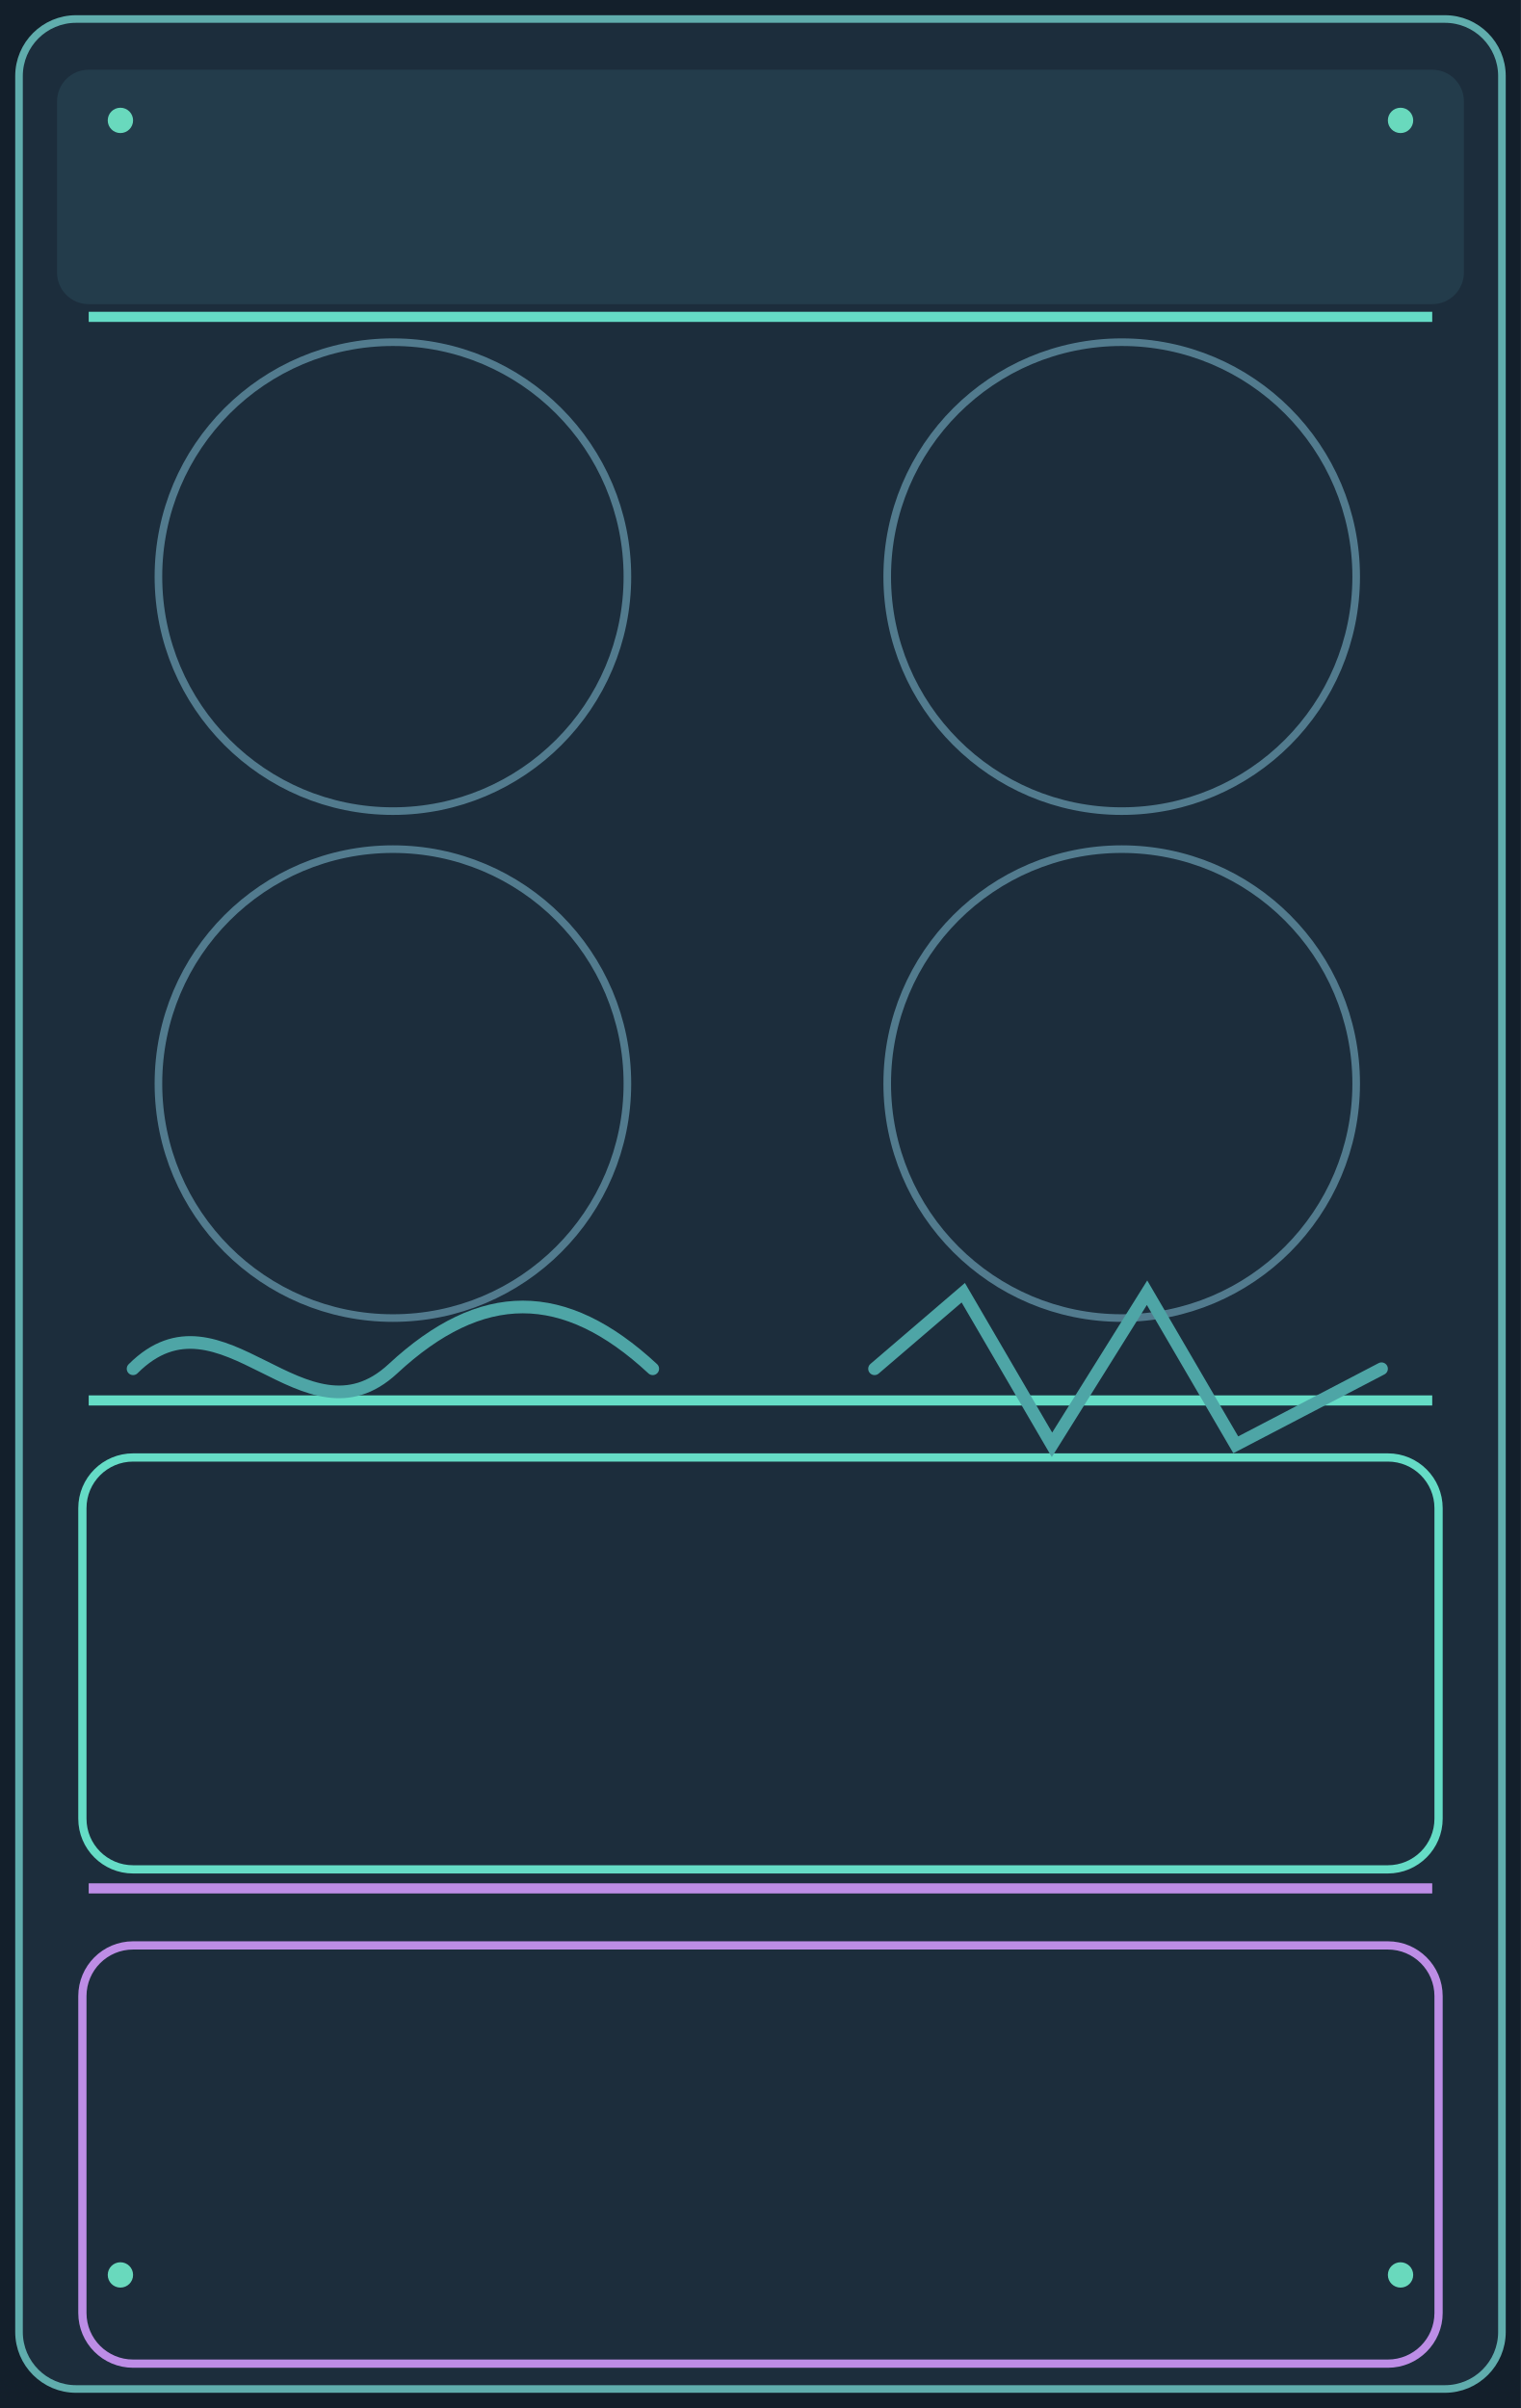
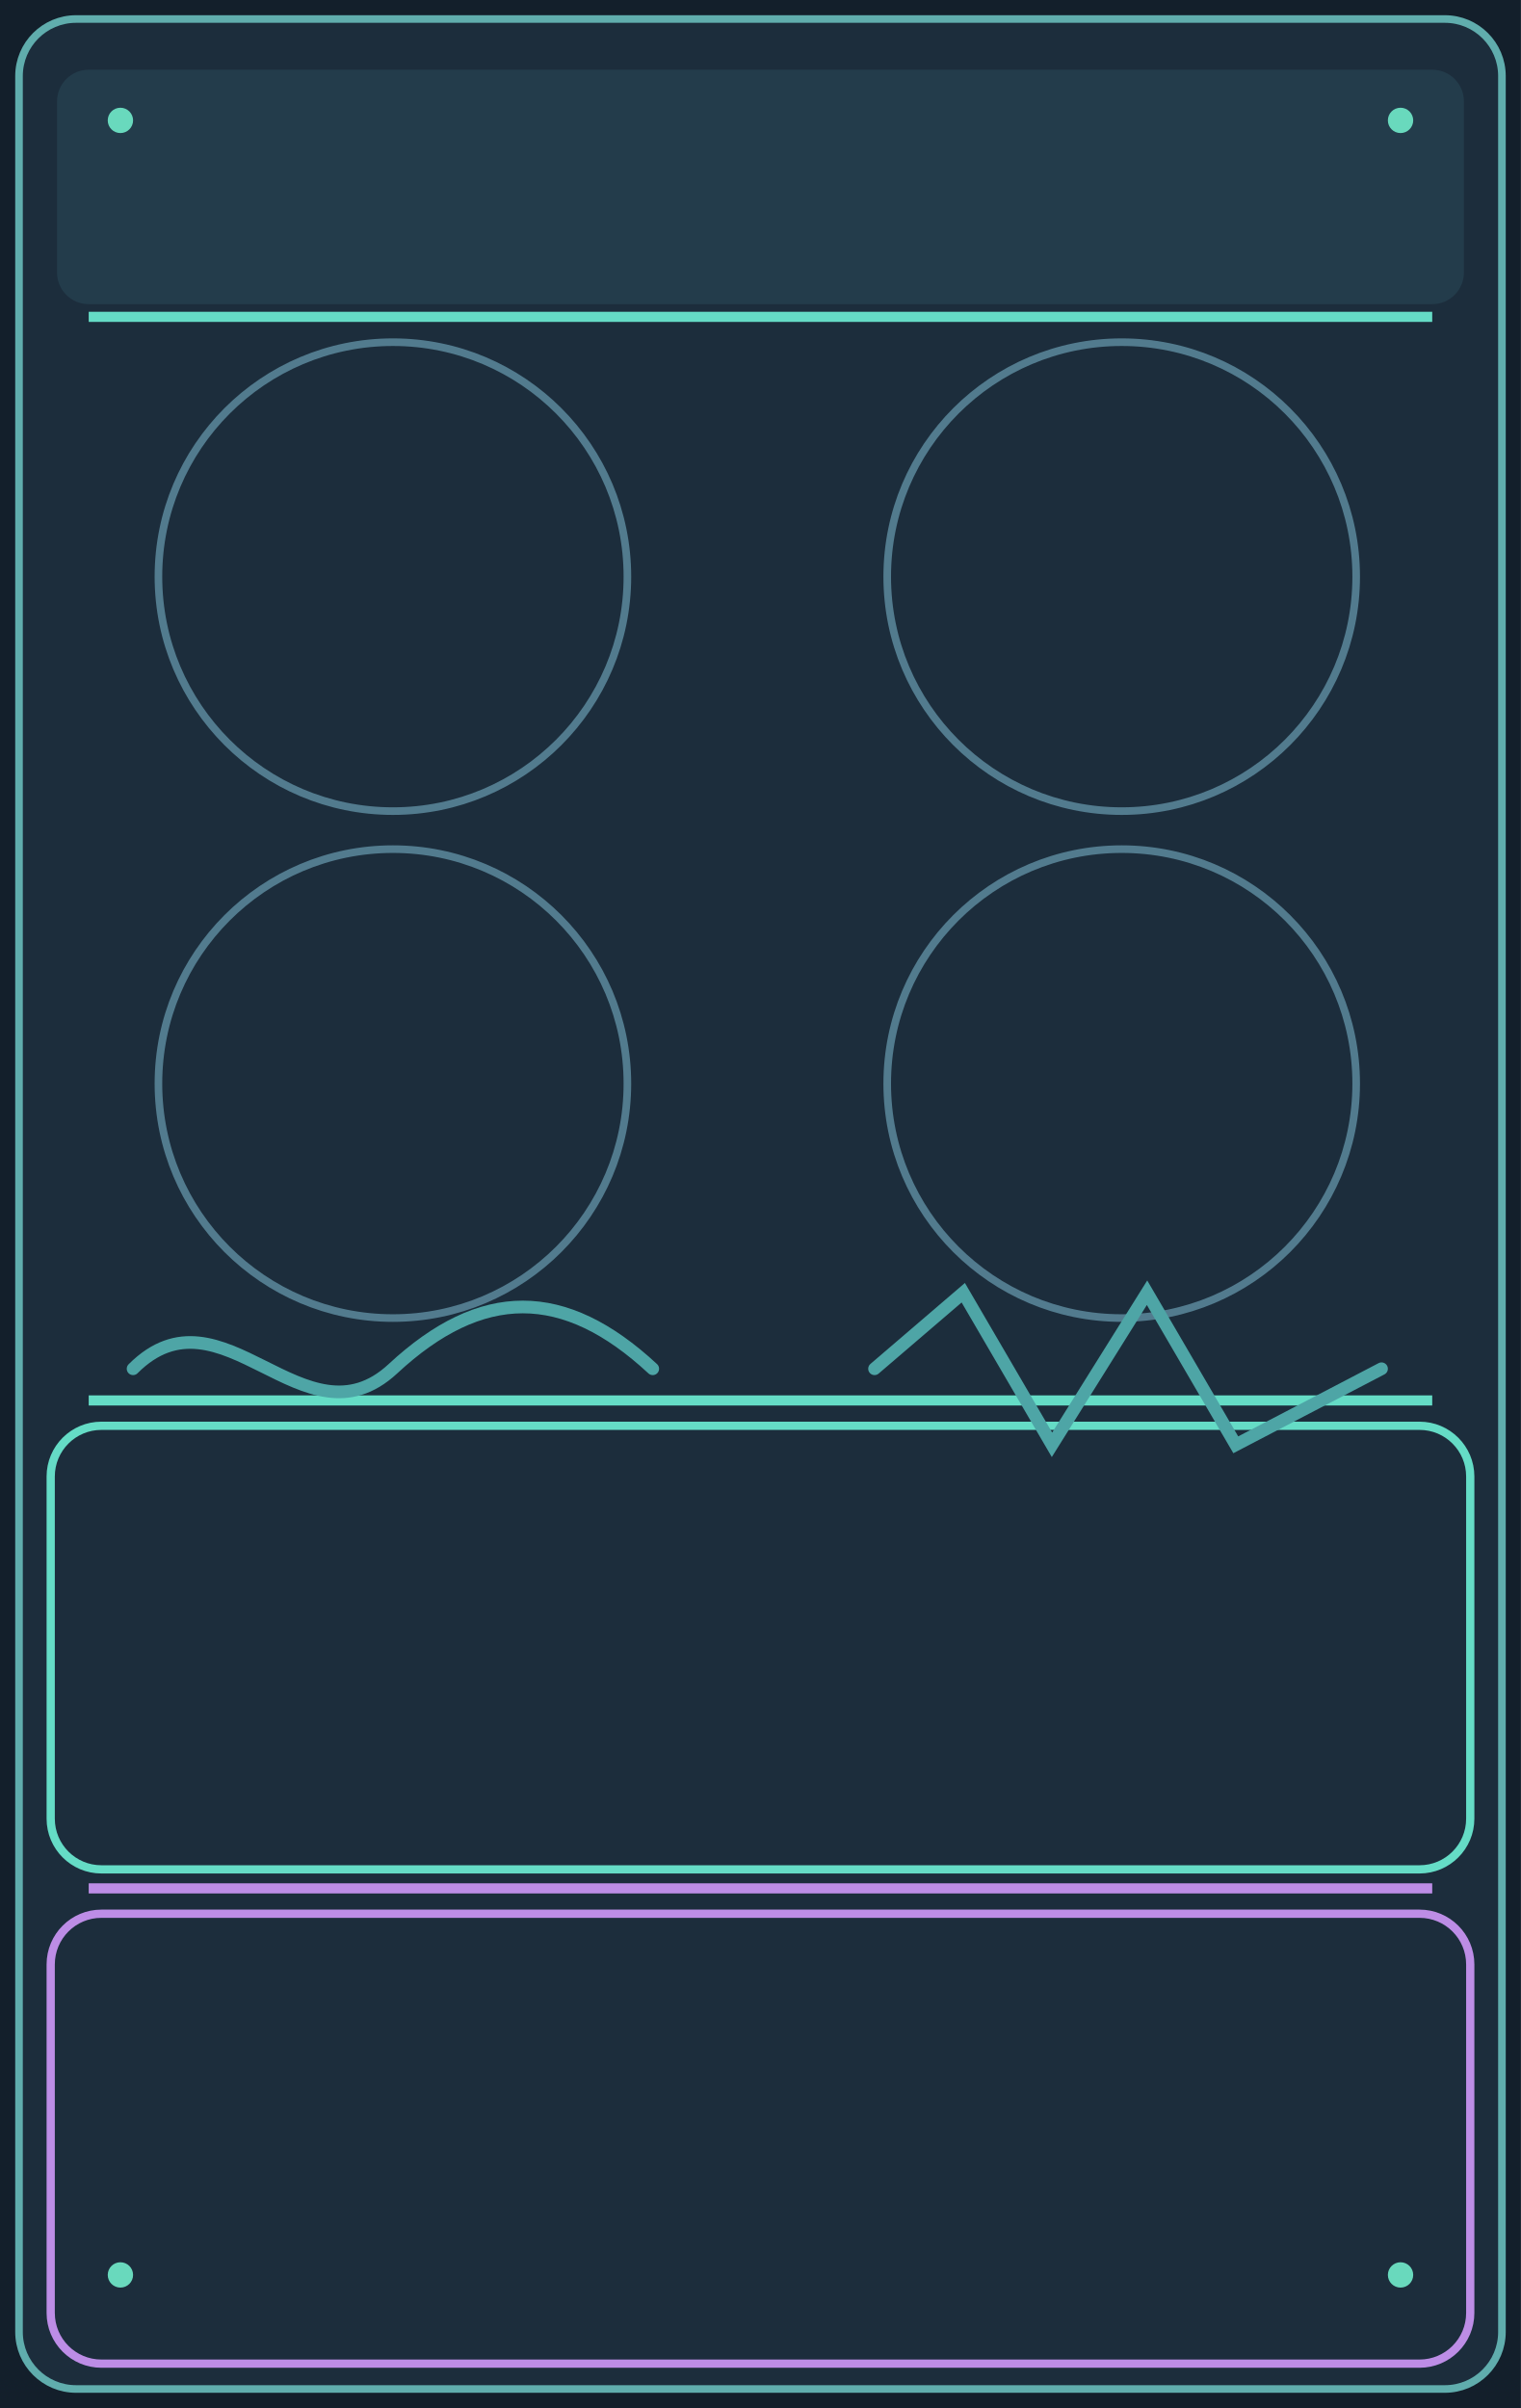
<svg xmlns="http://www.w3.org/2000/svg" width="240" height="380" viewBox="0 0 240 380" version="1.1">
  <rect width="240" height="380" fill="#131f2b" />
  <rect x="3" y="3" width="234" height="374" rx="9" fill="#1c2d3c" stroke="#60adad" stroke-width="1.2" />
  <rect x="9" y="11" width="222" height="37" rx="5" fill="#233c4b" />
  <path d="M14 50 H226" stroke="#65dcc6" stroke-width="1.6" />
  <path d="M14 221 H226" stroke="#65dcc6" stroke-width="1.6" />
  <path d="M14 298 H226" stroke="#bd8de6" stroke-width="1.6" />
  <g fill="none" stroke="#527B8E" stroke-width="1.2">
    <circle cx="62" cy="91" r="37" />
    <circle cx="177" cy="91" r="37" />
    <circle cx="62" cy="171" r="37" />
    <circle cx="177" cy="171" r="37" />
  </g>
-   <rect x="13" y="230" width="214" height="65" rx="8" fill="none" stroke="#65DCC6" stroke-width="1.3" />
-   <rect x="13" y="307" width="214" height="66" rx="8" fill="none" stroke="#BD8DE6" stroke-width="1.3" />
+   <rect x="8" y="225" width="224" height="70" rx="8" fill="none" stroke="#65DCC6" stroke-width="1.3" />
+   <rect x="8" y="302" width="224" height="71" rx="8" fill="none" stroke="#BD8DE6" stroke-width="1.3" />
  <g fill="none" stroke="#4ea5a6" stroke-width="2" stroke-linecap="round">
    <path d="M21 216 C35 202 48 229 62 216 S89 203 103 216" />
    <path d="M138 216 L152 204 L166 228 L181 204 L195 228 L218 216" />
  </g>
  <g fill="#69d9bd">
    <circle cx="19" cy="19" r="2" />
    <circle cx="221" cy="19" r="2" />
    <circle cx="19" cy="359" r="2" />
    <circle cx="221" cy="359" r="2" />
  </g>
</svg>
